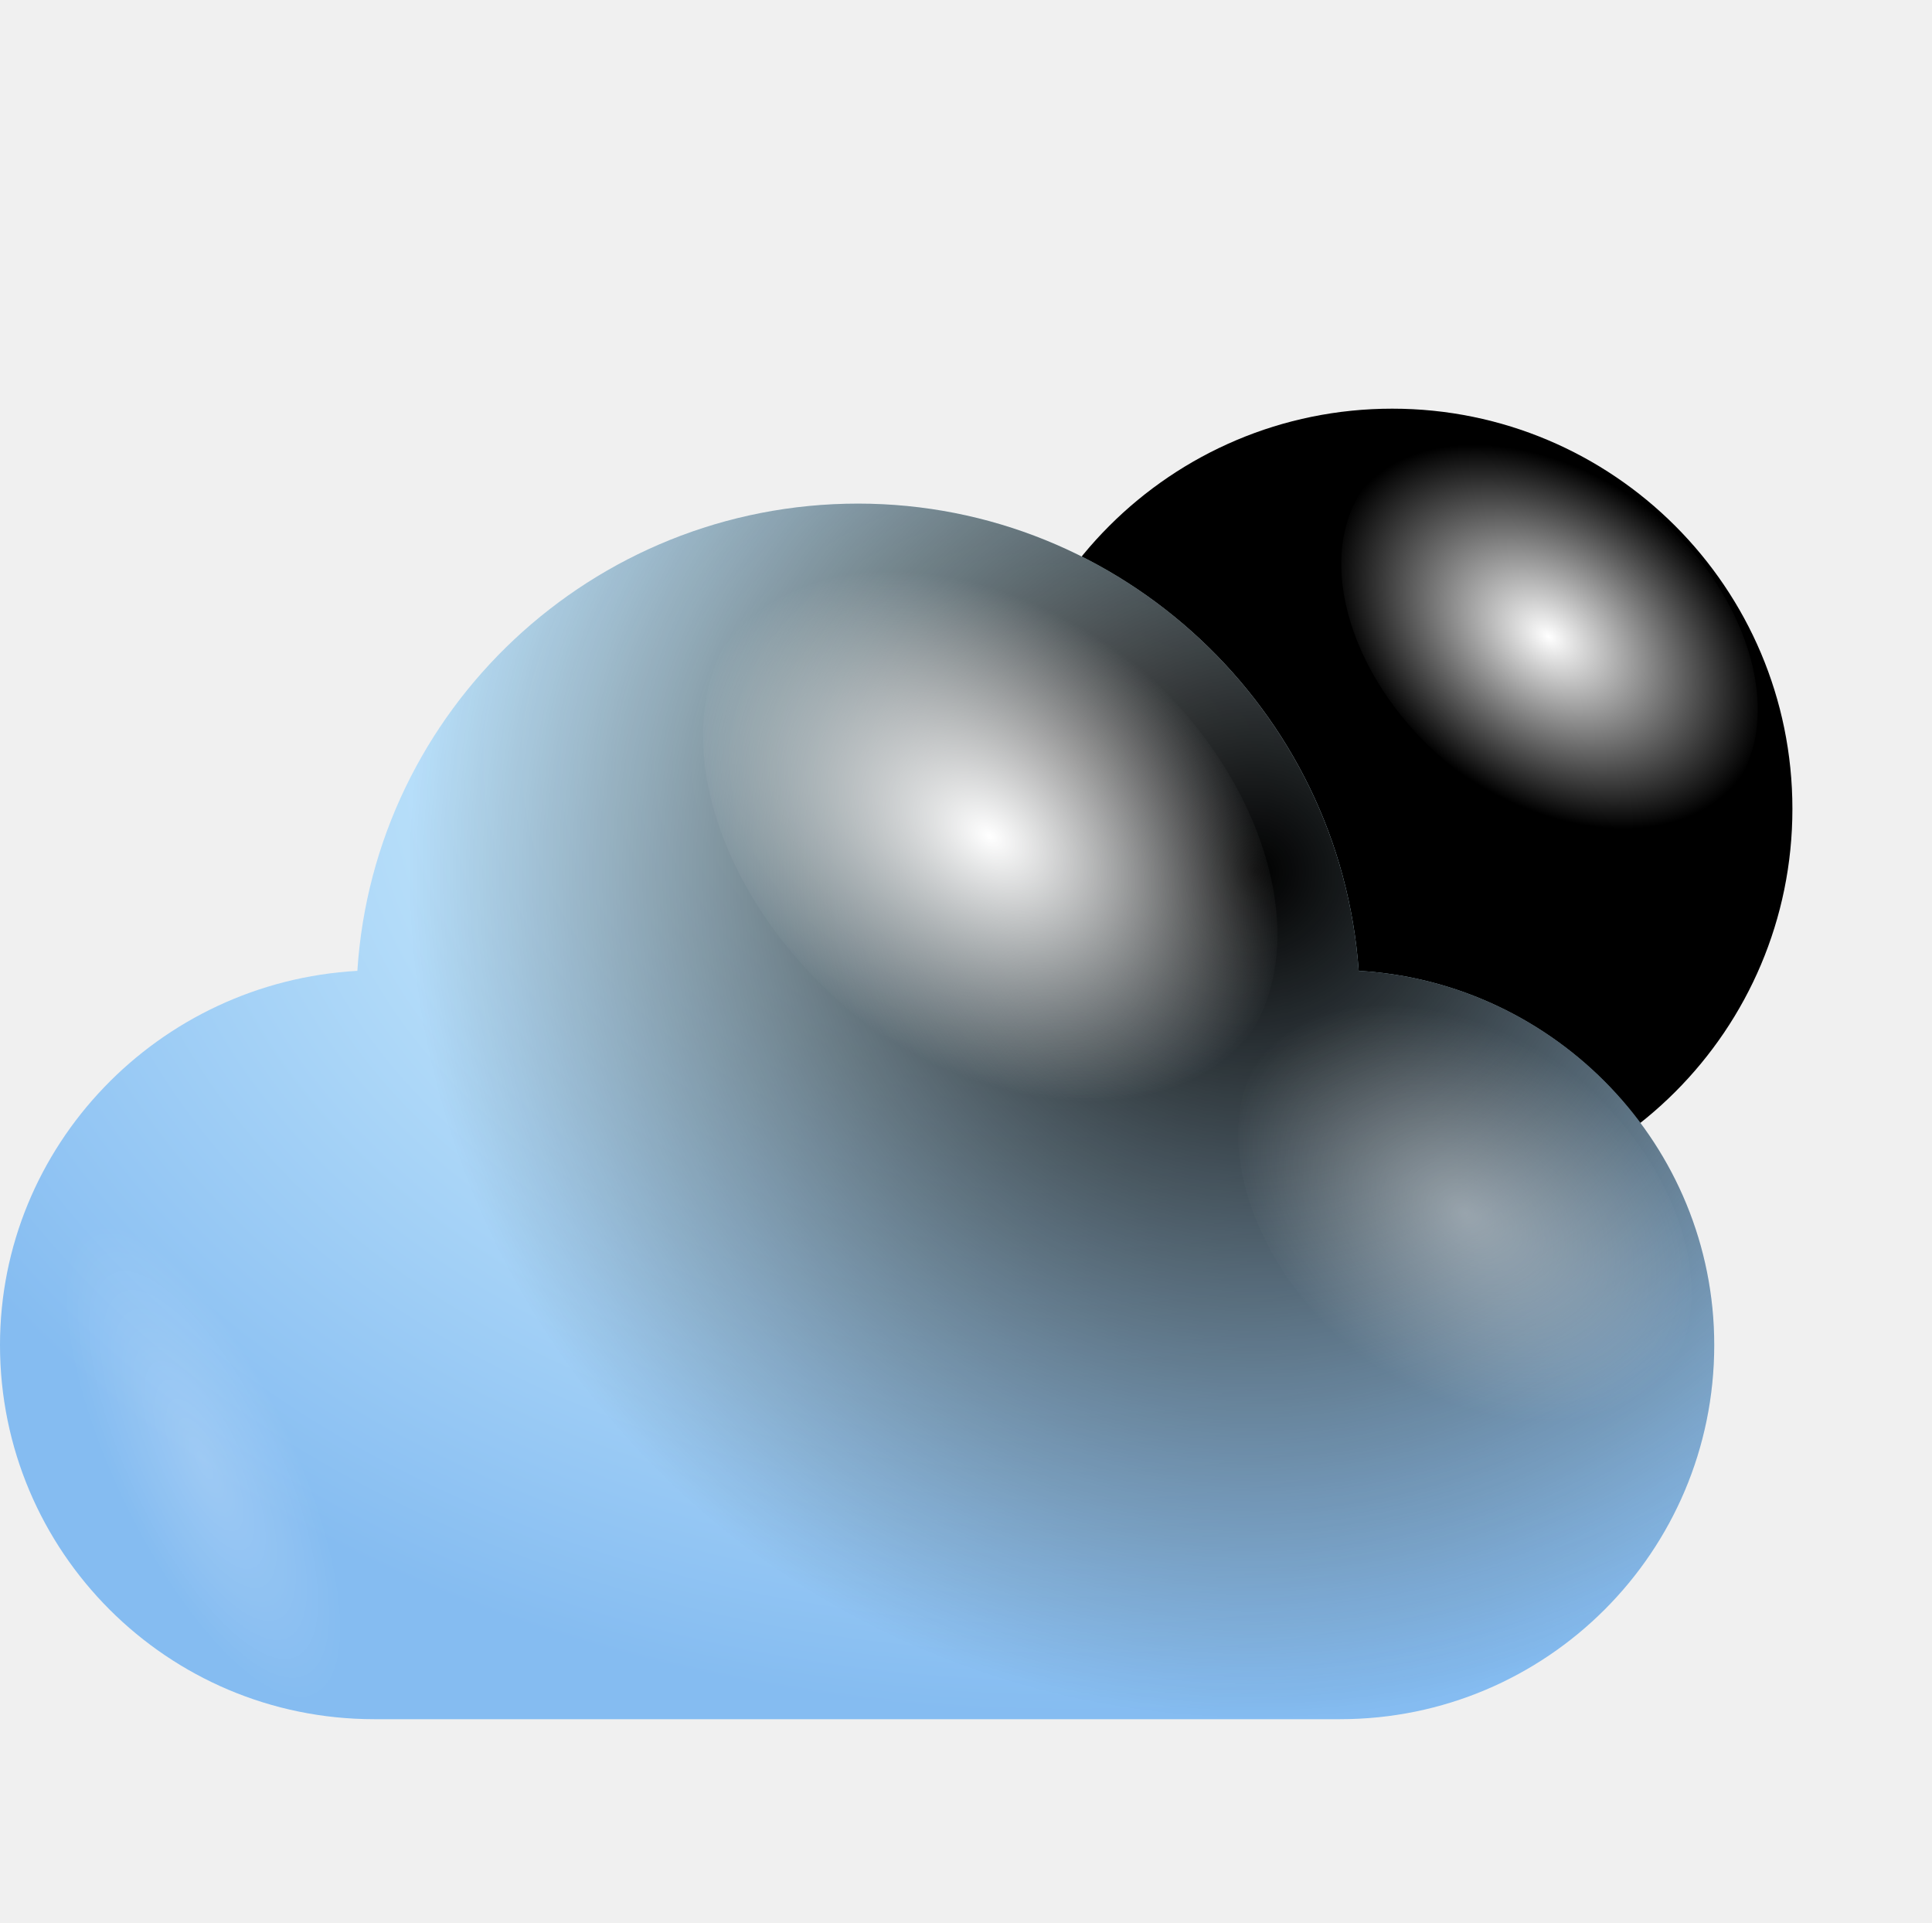
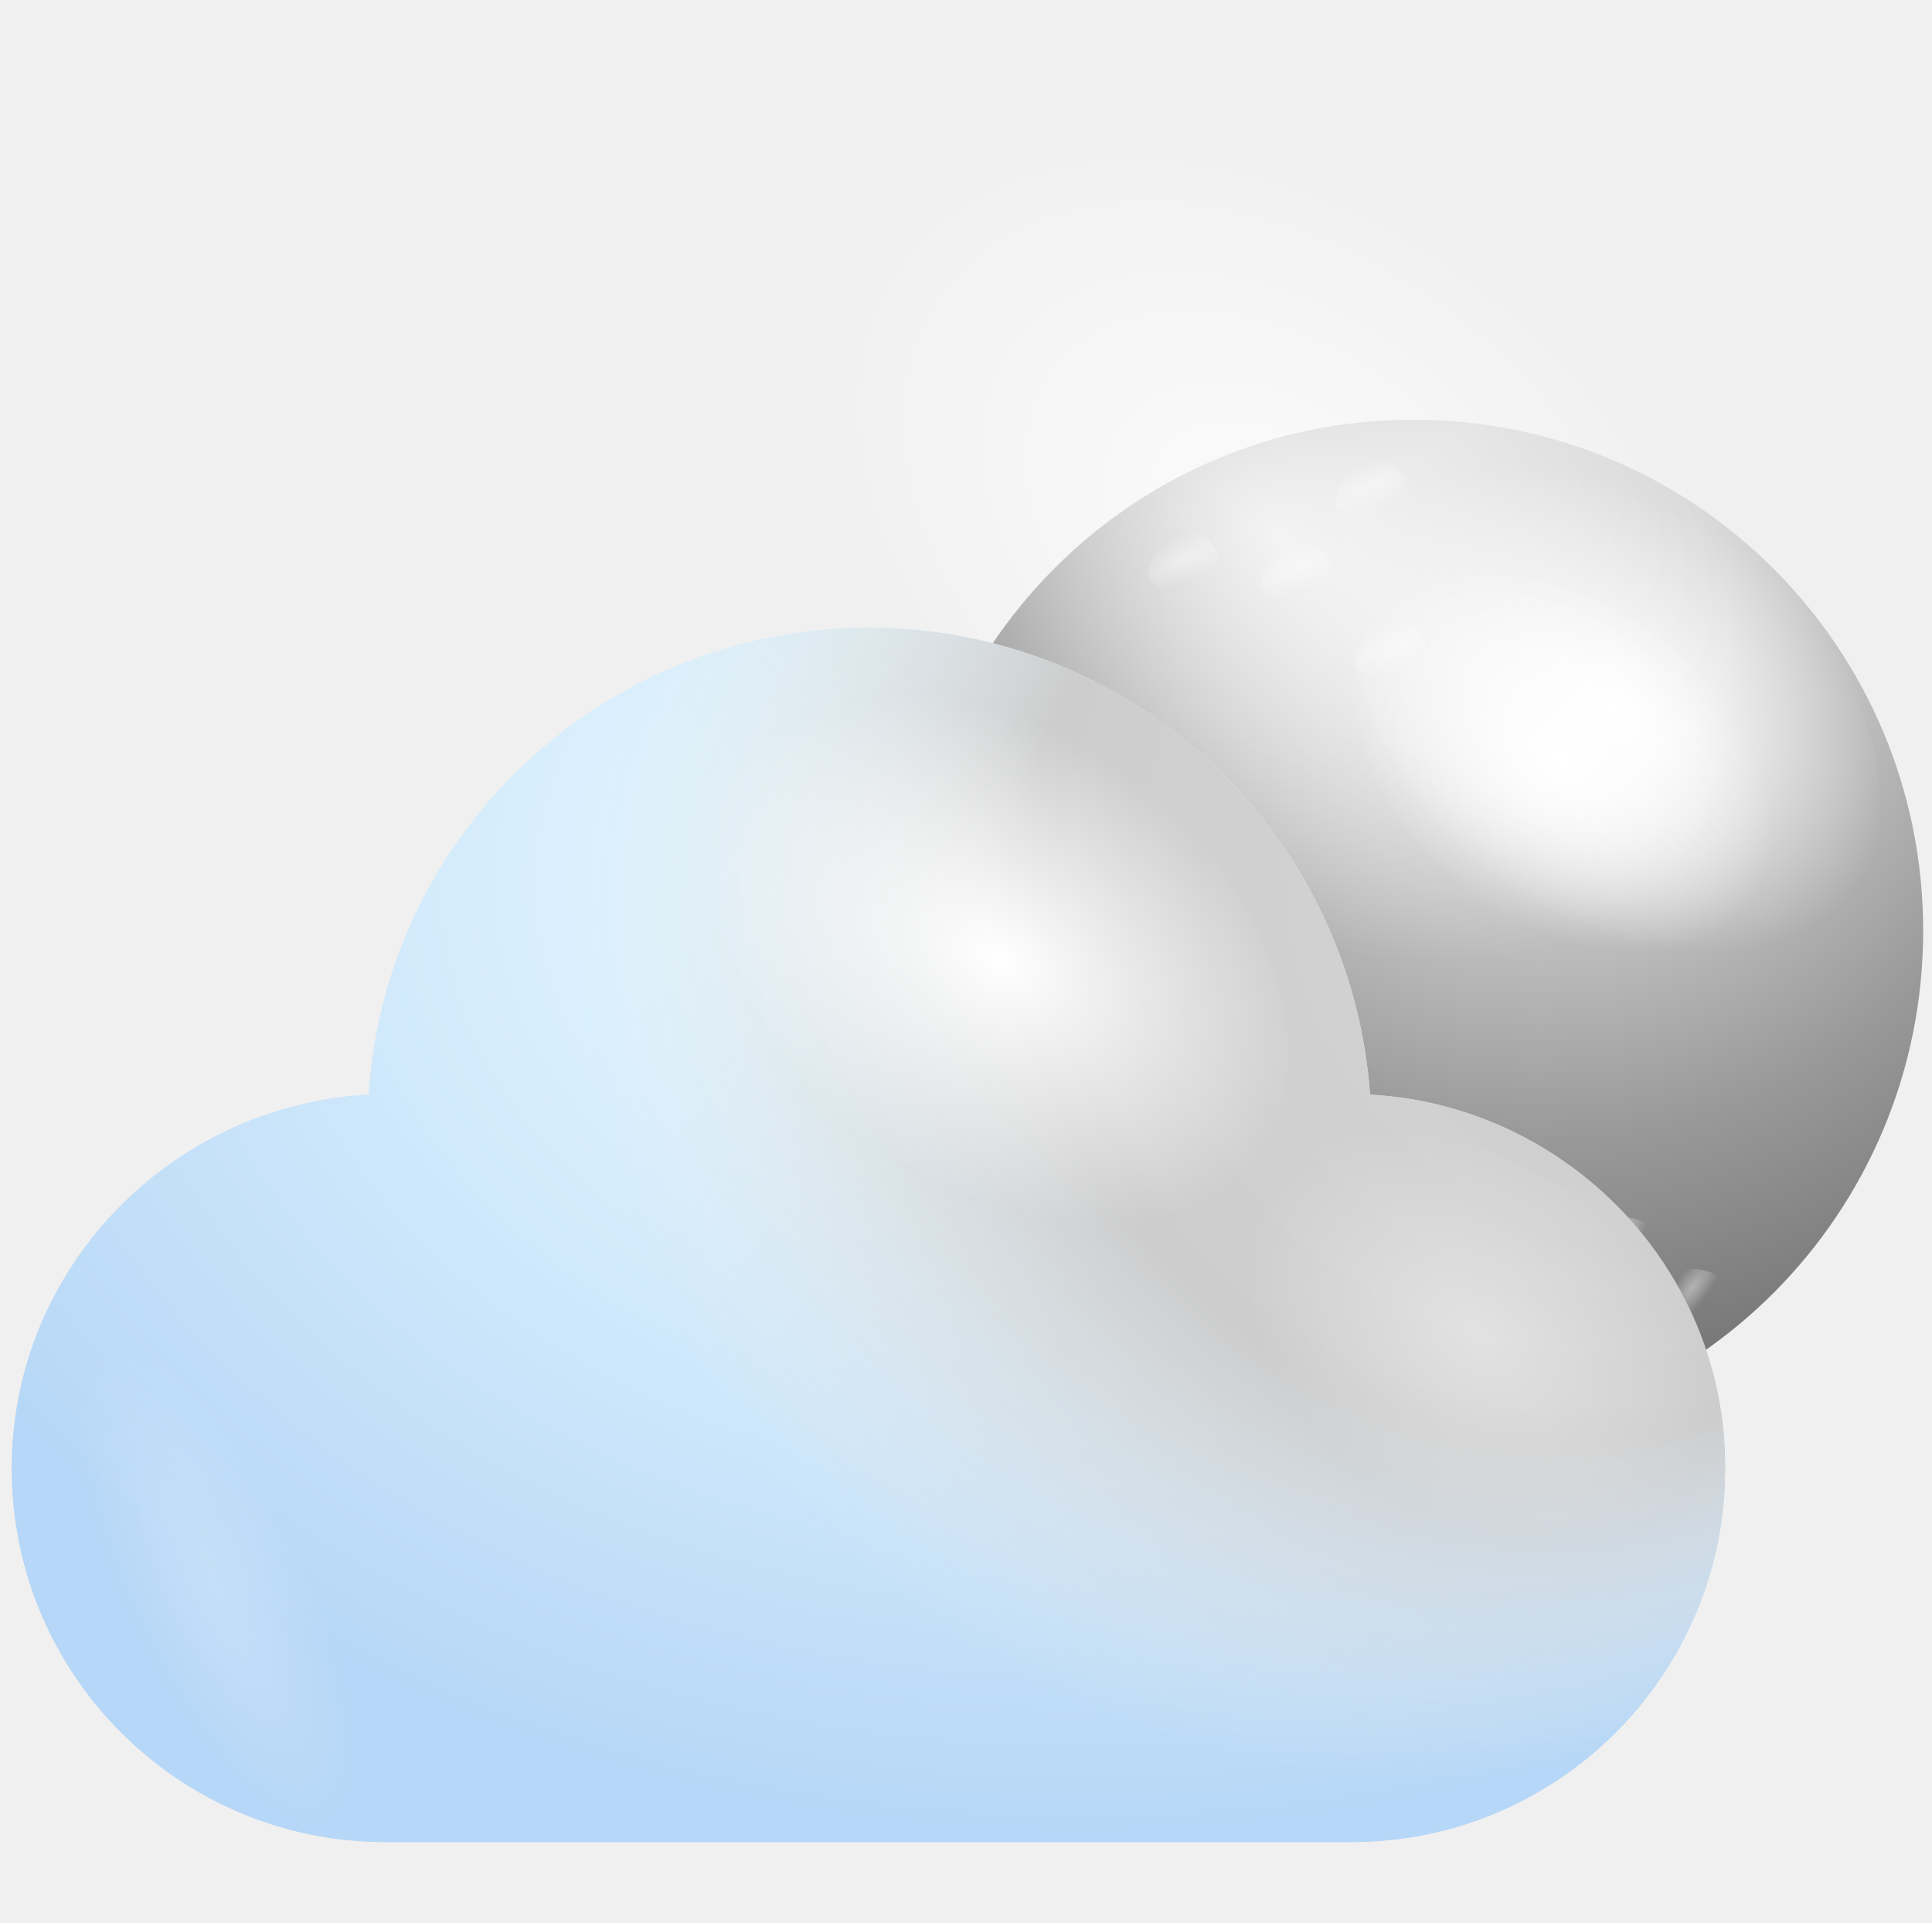
- <svg xmlns="http://www.w3.org/2000/svg" width="197" height="196" viewBox="0 0 197 196" fill="none">
-   <g clip-path="url(#clip0_1_345)">
-     <path d="M185.043 116.821L172.897 117.77L170.62 129.537L159.042 126.12L152.969 136.559L143.1 129.347L133.801 137.128L126.968 127.069L115.581 131.055L112.734 119.288L100.588 119.098L101.916 106.952L90.529 102.777L96.033 91.769L86.733 83.987L95.463 75.637L89.58 65.009L100.777 60.074L98.88 48.117L110.836 47.358L113.114 35.402L124.691 38.818L130.954 28.569L140.823 35.592L150.122 28L156.765 38.059L168.342 34.073L171.189 45.84L183.335 46.03L182.007 57.986L193.204 62.352L187.89 73.17L197 81.141L188.27 89.491L194.153 100.12L183.146 104.864L185.043 116.821Z" fill="url(#paint0_linear_1_345)" />
-     <path d="M141.961 123.274C164.497 123.274 182.766 105.005 182.766 82.469C182.766 59.934 164.497 41.665 141.961 41.665C119.426 41.665 101.157 59.934 101.157 82.469C101.157 105.005 119.426 123.274 141.961 123.274Z" fill="url(#paint1_radial_1_345)" />
-     <path d="M148.225 78.293C137.786 69.943 133.801 57.037 139.115 49.635C144.429 42.234 157.334 42.993 167.773 51.533C178.211 59.884 182.197 72.79 176.883 80.191C171.379 87.593 158.473 86.834 148.225 78.293Z" fill="url(#paint2_radial_1_345)" />
-     <path opacity="0.4" d="M105.902 91.579C107.23 87.024 114.253 88.922 121.464 95.754C128.676 102.587 133.421 111.696 132.093 116.251C130.764 120.806 123.742 118.908 116.53 112.076C109.318 105.244 104.384 96.134 105.902 91.579Z" fill="url(#paint3_radial_1_345)" />
-     <path d="M138.545 98.981C136.647 72.41 114.442 51.344 87.492 51.344C60.353 51.344 38.147 72.41 36.439 98.981C16.132 100.119 0 116.821 0 137.128C0 158.195 17.081 175.275 38.147 175.275H136.647C157.714 175.275 174.795 158.195 174.795 137.128C174.795 116.821 158.663 100.119 138.545 98.981Z" fill="url(#paint4_radial_1_345)" />
-     <path d="M138.545 98.981C136.647 72.41 114.442 51.344 87.492 51.344C60.353 51.344 38.147 72.41 36.439 98.981C16.132 100.119 0 116.821 0 137.128C0 158.195 17.081 175.275 38.147 175.275H136.647C157.714 175.275 174.795 158.195 174.795 137.128C174.795 116.821 158.663 100.119 138.545 98.981Z" fill="url(#paint5_radial_1_345)" />
-     <path d="M87.492 103.726C73.068 92.149 67.565 74.309 74.966 64.06C82.368 53.811 100.208 54.95 114.442 66.527C128.866 78.104 134.37 95.944 126.968 106.193C119.567 116.631 101.726 115.493 87.492 103.726Z" fill="url(#paint6_radial_1_345)" />
-     <path opacity="0.4" d="M138.735 138.266C127.348 129.157 122.983 115.112 128.866 107.141C134.75 99.17 148.604 99.929 159.992 109.229C171.379 118.339 175.744 132.383 169.86 140.354C163.977 148.325 150.123 147.376 138.735 138.266Z" fill="url(#paint7_radial_1_345)" />
-     <path opacity="0.2" d="M27.329 139.595C18.979 126.5 9.3 120.237 5.694 125.551C2.088 130.865 5.883 145.668 14.234 158.764C22.585 171.859 32.264 178.122 35.87 172.808C39.476 167.304 35.68 152.501 27.329 139.595Z" fill="url(#paint8_radial_1_345)" />
+ <svg xmlns="http://www.w3.org/2000/svg" xmlns:xlink="http://www.w3.org/1999/xlink" version="1.1" id="Capa_1" x="0px" y="0px" viewBox="0 0 197 196" style="enable-background:new 0 0 197 196;" xml:space="preserve">
+   <style type="text/css">
+ 	.st0{clip-path:url(#SVGID_2_);}
+ 	.st1{fill:url(#SVGID_3_);}
+ 	.st2{fill:url(#SVGID_4_);}
+ 	.st3{opacity:0.4;fill:url(#SVGID_5_);enable-background:new    ;}
+ 	.st4{opacity:0.4;fill:url(#SVGID_6_);enable-background:new    ;}
+ 	.st5{opacity:0.4;fill:url(#SVGID_7_);enable-background:new    ;}
+ 	.st6{opacity:0.4;fill:url(#SVGID_8_);enable-background:new    ;}
+ 	.st7{opacity:0.4;fill:url(#SVGID_9_);enable-background:new    ;}
+ 	.st8{opacity:0.4;fill:url(#SVGID_10_);enable-background:new    ;}
+ 	.st9{opacity:0.4;fill:url(#SVGID_11_);enable-background:new    ;}
+ 	.st10{opacity:0.4;fill:url(#SVGID_12_);enable-background:new    ;}
+ 	.st11{opacity:0.4;fill:url(#SVGID_13_);enable-background:new    ;}
+ 	.st12{opacity:0.4;fill:url(#SVGID_14_);enable-background:new    ;}
+ 	.st13{opacity:0.4;fill:url(#SVGID_15_);enable-background:new    ;}
+ 	.st14{opacity:0.78;fill:url(#SVGID_16_);}
+ 	.st15{opacity:0.27;fill:url(#SVGID_17_);enable-background:new    ;}
+ 	.st16{clip-path:url(#SVGID_19_);}
+ 	.st17{fill:url(#SVGID_20_);}
+ 	.st18{opacity:0.4;fill:url(#SVGID_21_);enable-background:new    ;}
+ 	.st19{fill:url(#SVGID_22_);}
+ 	.st20{fill:url(#SVGID_23_);}
+ 	.st21{fill:url(#SVGID_24_);}
+ 	.st22{opacity:0.4;fill:url(#SVGID_25_);enable-background:new    ;}
+ 	.st23{opacity:0.2;fill:url(#SVGID_26_);enable-background:new    ;}
+ </style>
+   <g>
+     <defs>
+       <rect id="SVGID_1_" x="90.3" y="41.7" width="106.7" height="106" />
+     </defs>
+     <clipPath id="SVGID_2_">
+       <use xlink:href="#SVGID_1_" style="overflow:visible;" />
+     </clipPath>
+     <g class="st0">
+       <radialGradient id="SVGID_3_" cx="-867.523" cy="642.25" r="0.713" gradientTransform="matrix(-138.288 0 0 138.887 -119811.914 -89137.945)" gradientUnits="userSpaceOnUse">
+         <stop offset="0.196" style="stop-color:#D9D9D9" />
+         <stop offset="0.546" style="stop-color:#999999" />
+         <stop offset="0.949" style="stop-color:#606060" />
+       </radialGradient>
+       <path class="st1" d="M92.3,94.9c0,28.9,23.3,52.1,51.9,52.1c28.8,0,51.9-23.4,51.9-52.1c0-28.9-23.3-52.1-51.9-52.1    C115.5,42.7,92.3,66,92.3,94.9z" />
+       <radialGradient id="SVGID_4_" cx="-866.556" cy="661.887" r="0.713" gradientTransform="matrix(-17.4205 24.0504 35.038 25.3792 -38122.414 4115.245)" gradientUnits="userSpaceOnUse">
+         <stop offset="0" style="stop-color:#FFFFFF" />
+         <stop offset="1" style="stop-color:#FFFFFF;stop-opacity:0" />
+       </radialGradient>
+       <path class="st2" d="M152.2,89.4c-13.2-10.9-18.3-27.2-11.5-36.6c6.8-9.4,23.1-8.5,36.5,2.4c13.2,10.9,18.3,27.2,11.5,36.6    C181.7,101.4,165.4,100.3,152.2,89.4z" />
+       <radialGradient id="SVGID_5_" cx="-890.792" cy="615.679" r="0.713" gradientTransform="matrix(-23.4697 -22.143 -9.4075 9.9711 -14999.562 -25741.648)" gradientUnits="userSpaceOnUse">
+         <stop offset="0" style="stop-color:#FFFFFF" />
+         <stop offset="1" style="stop-color:#FFFFFF;stop-opacity:0" />
+       </radialGradient>
+       <path class="st3" d="M98.3,106.4c1.8-5.7,10.6-3.3,20,5.3c9.2,8.7,15.4,20.4,13.6,26.3c-1.8,5.7-10.6,3.3-20-5.3    C102.7,123.8,96.7,112.1,98.3,106.4z" />
+       <radialGradient id="SVGID_6_" cx="-880.919" cy="551.634" r="0.546" gradientTransform="matrix(-9.6103 10.8252 2.1968 5.5728 -9573.071 6541.954)" gradientUnits="userSpaceOnUse">
+         <stop offset="0" style="stop-color:#FFFFFF" />
+         <stop offset="1" style="stop-color:#FFFFFF;stop-opacity:0" />
+       </radialGradient>
+       <path class="st4" d="M101.9,85.6c-0.8-0.7-2.3-5.6-0.4-7.8c1.9-2.1,6.4-0.6,7.3,0.1c0.8,0.7,0,2.9-1.9,5    C105,85.1,102.8,86.3,101.9,85.6z" />
+       <radialGradient id="SVGID_7_" cx="-883.229" cy="566.272" r="0.321" gradientTransform="matrix(-9.6103 10.8252 2.1968 5.5728 -9573.071 6541.954)" gradientUnits="userSpaceOnUse">
+         <stop offset="0" style="stop-color:#FFFFFF" />
+         <stop offset="1" style="stop-color:#FFFFFF;stop-opacity:0" />
+       </radialGradient>
+       <path class="st5" d="M157.4,139.9c-0.5-0.4-1.3-3.3-0.2-4.6c1.1-1.2,3.8-0.4,4.3,0c0.5,0.4,0,1.7-1.1,3    C159.2,139.5,157.9,140.2,157.4,139.9z" />
+       <radialGradient id="SVGID_8_" cx="-879.541" cy="582.754" r="0.646" gradientTransform="matrix(-13.7501 4.5251 -0.9032 5.9217 -11422.002 668.2059)" gradientUnits="userSpaceOnUse">
+         <stop offset="0" style="stop-color:#FFFFFF" />
+         <stop offset="1" style="stop-color:#FFFFFF;stop-opacity:0" />
+       </radialGradient>
+       <path class="st6" d="M140.4,141.7c-0.4-1,0.9-6,3.6-6.9c2.7-0.9,5.8,2.7,6.2,3.7c0.4,1-1,4.1-3.7,5    C143.8,144.4,140.8,142.7,140.4,141.7z" />
+       <radialGradient id="SVGID_9_" cx="-869.136" cy="550.495" r="0.646" gradientTransform="matrix(-9.9328 3.6436 -0.8109 4.2867 -8054.315 864.8834)" gradientUnits="userSpaceOnUse">
+         <stop offset="0" style="stop-color:#FFFFFF" />
+         <stop offset="1" style="stop-color:#FFFFFF;stop-opacity:0" />
+       </radialGradient>
+       <path class="st7" d="M128.6,59.9c-0.2-0.7,0.8-4.3,2.8-5.1c1.9-0.7,4.1,1.8,4.3,2.5c0.2,0.7-0.8,3-2.8,3.7    C131,61.7,128.9,60.6,128.6,59.9z" />
+       <radialGradient id="SVGID_10_" cx="-870.336" cy="553.383" r="0.646" gradientTransform="matrix(-9.9328 3.6436 -0.8109 4.2867 -8054.315 864.8834)" gradientUnits="userSpaceOnUse">
+         <stop offset="0" style="stop-color:#FFFFFF" />
+         <stop offset="1" style="stop-color:#FFFFFF;stop-opacity:0" />
+       </radialGradient>
+       <path class="st8" d="M138.2,67.9c-0.2-0.7,0.8-4.3,2.8-5.1c1.9-0.7,4.1,1.8,4.3,2.5c0.2,0.7-0.8,3-2.8,3.7    C140.6,69.7,138.5,68.6,138.2,67.9z" />
+       <radialGradient id="SVGID_11_" cx="-867.875" cy="549.211" r="0.646" gradientTransform="matrix(-9.9328 3.6436 -0.8109 4.2867 -8054.315 864.8834)" gradientUnits="userSpaceOnUse">
+         <stop offset="0" style="stop-color:#FFFFFF" />
+         <stop offset="1" style="stop-color:#FFFFFF;stop-opacity:0" />
+       </radialGradient>
+       <path class="st9" d="M117.1,59c-0.2-0.7,0.8-4.3,2.8-5.1c1.9-0.7,4.1,1.8,4.3,2.5c0.2,0.7-0.8,3-2.8,3.7    C119.5,60.8,117.4,59.7,117.1,59z" />
+       <radialGradient id="SVGID_12_" cx="-869.783" cy="549.091" r="0.646" gradientTransform="matrix(-9.9328 3.6436 -0.8109 4.2867 -8054.315 864.8834)" gradientUnits="userSpaceOnUse">
+         <stop offset="0" style="stop-color:#FFFFFF" />
+         <stop offset="1" style="stop-color:#FFFFFF;stop-opacity:0" />
+       </radialGradient>
+       <path class="st10" d="M136.2,51.6c-0.2-0.7,0.8-4.3,2.8-5.1c1.9-0.7,4.1,1.8,4.3,2.5c0.2,0.7-0.8,3-2.8,3.7    C138.5,53.4,136.4,52.2,136.2,51.6z" />
+       <radialGradient id="SVGID_13_" cx="-884.353" cy="567.515" r="0.321" gradientTransform="matrix(-9.6103 10.8252 2.1968 5.5728 -9573.071 6541.954)" gradientUnits="userSpaceOnUse">
+         <stop offset="0" style="stop-color:#FFFFFF" />
+         <stop offset="1" style="stop-color:#FFFFFF;stop-opacity:0" />
+       </radialGradient>
+       <path class="st11" d="M170.9,134.6c-0.5-0.4-1.3-3.3-0.2-4.6c1.1-1.2,3.8-0.4,4.3,0c0.5,0.4,0,1.7-1.1,3    C172.7,134.3,171.4,135,170.9,134.6z" />
+       <radialGradient id="SVGID_14_" cx="-883.984" cy="565.842" r="0.321" gradientTransform="matrix(-9.6103 10.8252 2.1968 5.5728 -9573.071 6541.954)" gradientUnits="userSpaceOnUse">
+         <stop offset="0" style="stop-color:#FFFFFF" />
+         <stop offset="1" style="stop-color:#FFFFFF;stop-opacity:0" />
+       </radialGradient>
+       <path class="st12" d="M163.7,129.3c-0.5-0.4-1.3-3.3-0.2-4.6c1.1-1.2,3.8-0.4,4.3,0c0.5,0.4,0,1.7-1.1,3    C165.5,129,164.2,129.7,163.7,129.3z" />
+       <radialGradient id="SVGID_15_" cx="-882.949" cy="564.617" r="0.321" gradientTransform="matrix(-9.6103 10.8252 2.1968 5.5728 -9573.071 6541.954)" gradientUnits="userSpaceOnUse">
+         <stop offset="0" style="stop-color:#FFFFFF" />
+         <stop offset="1" style="stop-color:#FFFFFF;stop-opacity:0" />
+       </radialGradient>
+       <path class="st13" d="M151.1,133.7c-0.5-0.4-1.3-3.3-0.2-4.6c1.1-1.2,3.8-0.4,4.3,0c0.5,0.4,0,1.7-1.1,3    C152.9,133.3,151.6,134,151.1,133.7z" />
+     </g>
  </g>
-   <defs>
-     <radialGradient id="paint1_radial_1_345" cx="0" cy="0" r="1" gradientUnits="userSpaceOnUse" gradientTransform="translate(151.266 56.931) rotate(180) scale(77.5106 77.5106)">
-       <stop stop-color="#black" />
-       <stop offset="0.156" stop-color="#black" />
-       <stop offset="1" stop-color="#black" />
-     </radialGradient>
-     <radialGradient id="paint2_radial_1_345" cx="0" cy="0" r="1" gradientUnits="userSpaceOnUse" gradientTransform="translate(157.913 64.9066) rotate(126.034) scale(16.5981 24.2135)">
-       <stop stop-color="white" />
-       <stop offset="1" stop-color="white" stop-opacity="0" />
-     </radialGradient>
-     <radialGradient id="paint3_radial_1_345" cx="0" cy="0" r="1" gradientUnits="userSpaceOnUse" gradientTransform="translate(118.997 103.916) rotate(-136.79) scale(18.0492 7.66618)">
-       <stop stop-color="white" />
-       <stop offset="1" stop-color="white" stop-opacity="0" />
-     </radialGradient>
-     <radialGradient id="paint4_radial_1_345" cx="0" cy="0" r="1" gradientUnits="userSpaceOnUse" gradientTransform="translate(109.452 77.4811) rotate(180) scale(133.341 97.4053)">
-       <stop stop-color="white" />
-       <stop offset="0.198" stop-color="#D5F3FF" />
-       <stop offset="1" stop-color="#85BCF1" />
-     </radialGradient>
-     <radialGradient id="paint5_radial_1_345" cx="0" cy="0" r="1" gradientUnits="userSpaceOnUse" gradientTransform="translate(128.346 88.6633) scale(113.354 113.354)">
-       <stop stop-color="#black" />
-       <stop offset="0.005" stop-color="#black" stop-opacity="0.993" />
-       <stop offset="0.162" stop-color="#black" stop-opacity="0.789" />
-       <stop offset="0.319" stop-color="#black" stop-opacity="0.585" />
-       <stop offset="0.473" stop-color="#black" stop-opacity="0.384" />
-       <stop offset="0.625" stop-color="#black" stop-opacity="0.188" />
-       <stop offset="0.769" stop-color="#black" stop-opacity="0" />
-     </radialGradient>
-     <radialGradient id="paint6_radial_1_345" cx="0" cy="0" r="1" gradientUnits="userSpaceOnUse" gradientTransform="translate(100.912 85.2529) rotate(126.034) scale(22.949 33.4782)">
-       <stop stop-color="white" />
-       <stop offset="1" stop-color="white" stop-opacity="0" />
-     </radialGradient>
-     <radialGradient id="paint7_radial_1_345" cx="0" cy="0" r="1" gradientUnits="userSpaceOnUse" gradientTransform="translate(149.417 123.701) rotate(126.034) scale(18.0353 26.31)">
-       <stop stop-color="white" />
-       <stop offset="1" stop-color="white" stop-opacity="0" />
-     </radialGradient>
-     <radialGradient id="paint8_radial_1_345" cx="0" cy="0" r="1" gradientUnits="userSpaceOnUse" gradientTransform="translate(20.7588 149.123) rotate(-25.7092) scale(9.2447 26.9121)">
-       <stop stop-color="white" />
-       <stop offset="1" stop-color="white" stop-opacity="0" />
-     </radialGradient>
-     <clipPath id="clip0_1_345">
-       <rect width="196.611" height="195.398" fill="white" transform="translate(0.0385742)" />
-     </clipPath>
-   </defs>
+   <radialGradient id="SVGID_16_" cx="-866.363" cy="661.004" r="1.245" gradientTransform="matrix(-17.4205 24.0504 35.038 25.3792 -38122.414 4115.245)" gradientUnits="userSpaceOnUse">
+     <stop offset="0" style="stop-color:#FFFFFF" />
+     <stop offset="1" style="stop-color:#FFFFFF;stop-opacity:0" />
+   </radialGradient>
+   <path class="st14" d="M108.6,84.4c-23.1-19-32-47.6-20.2-64c11.8-16.4,40.3-14.8,63.7,4.2c23.1,19,32,47.6,20.2,64  C160.2,105.3,131.7,103.4,108.6,84.4z" />
+   <radialGradient id="SVGID_17_" cx="-889.598" cy="620.281" r="1.246" gradientTransform="matrix(-23.4697 -22.143 -9.4075 9.9711 -14999.562 -25741.648)" gradientUnits="userSpaceOnUse">
+     <stop offset="0" style="stop-color:#FFFFFF" />
+     <stop offset="1" style="stop-color:#FFFFFF;stop-opacity:0" />
+   </radialGradient>
+   <path class="st15" d="M14.5,114c3.2-10,18.6-5.8,34.9,9.3c16,15.1,26.9,35.7,23.7,46c-3.2,10-18.6,5.8-34.9-9.3  C22.2,144.5,11.6,123.9,14.5,114z" />
+   <g>
+     <g>
+       <defs>
+         <rect id="SVGID_18_" x="1.2" y="12.6" width="196.6" height="195.4" />
+       </defs>
+       <clipPath id="SVGID_19_">
+         <use xlink:href="#SVGID_18_" style="overflow:visible;" />
+       </clipPath>
+       <g class="st16">
+         <radialGradient id="SVGID_20_" cx="0.164" cy="211.334" r="1" gradientTransform="matrix(-9.7641 13.4224 19.5807 14.244 -3977.401 -2934.909)" gradientUnits="userSpaceOnUse">
+           <stop offset="0" style="stop-color:#FFFFFF" />
+           <stop offset="1" style="stop-color:#FFFFFF;stop-opacity:0" />
+         </radialGradient>
+         <path class="st17" d="M149.4,90.9c-10.4-8.4-14.4-21.3-9.1-28.7c5.3-7.4,18.2-6.6,28.7,1.9c10.4,8.4,14.4,21.3,9.1,28.7     C172.5,100.2,159.6,99.5,149.4,90.9z" />
+         <radialGradient id="SVGID_21_" cx="-20.429" cy="190.302" r="1" gradientTransform="matrix(-13.1551 -12.3578 -5.2488 5.5875 850.269 -1199.232)" gradientUnits="userSpaceOnUse">
+           <stop offset="0" style="stop-color:#FFFFFF" />
+           <stop offset="1" style="stop-color:#FFFFFF;stop-opacity:0" />
+         </radialGradient>
+         <path class="st18" d="M107.1,104.2c1.3-4.6,8.4-2.7,15.6,4.2c7.2,6.8,12,15.9,10.6,20.5c-1.3,4.6-8.4,2.7-15.6-4.2     C110.5,117.9,105.5,108.8,107.1,104.2z" />
+         <radialGradient id="SVGID_22_" cx="-2.24" cy="198.265" r="1" gradientTransform="matrix(-133.341 0 0 97.4053 -188.048 -19221.957)" gradientUnits="userSpaceOnUse">
+           <stop offset="0" style="stop-color:#FFFFFF" />
+           <stop offset="0.198" style="stop-color:#D5F3FF" />
+           <stop offset="1" style="stop-color:#85BCF1" />
+         </radialGradient>
+         <path class="st19" d="M139.7,111.6C137.8,85,115.6,64,88.6,64C61.5,64,39.3,85,37.6,111.6c-20.3,1.1-36.4,17.8-36.4,38.1     c0,21.1,17.1,38.1,38.1,38.1h98.5c21.1,0,38.1-17.1,38.1-38.1C176,129.4,159.8,112.7,139.7,111.6z" />
+         <radialGradient id="SVGID_23_" cx="2.635" cy="194.054" r="1" fx="3.174" fy="194.23" gradientTransform="matrix(113.354 0 0 -113.354 -169.154 22098.047)" gradientUnits="userSpaceOnUse">
+           <stop offset="0.196" style="stop-color:#F9F9F9;stop-opacity:0.78" />
+           <stop offset="0.198" style="stop-color:#CCCCCC" />
+           <stop offset="0.206" style="stop-color:#FFFFFF" />
+           <stop offset="0.21" style="stop-color:#C9C9C9" />
+           <stop offset="0.317" style="stop-color:#D1D1D1" />
+           <stop offset="0.494" style="stop-color:#CDCDCD" />
+           <stop offset="0.753" style="stop-color:#FFFFFF;stop-opacity:0.4" />
+         </radialGradient>
+         <path class="st20" d="M139.7,111.6C137.8,85,115.6,64,88.6,64C61.5,64,39.3,85,37.6,111.6c-20.3,1.1-36.4,17.8-36.4,38.1     c0,21.1,17.1,38.1,38.1,38.1h98.5c21.1,0,38.1-17.1,38.1-38.1C176,129.4,159.8,112.7,139.7,111.6z" />
+         <radialGradient id="SVGID_24_" cx="0.118" cy="207.09" r="1" gradientTransform="matrix(-13.5001 18.5581 27.0728 19.6941 -5502.847 -3982.783)" gradientUnits="userSpaceOnUse">
+           <stop offset="0" style="stop-color:#FFFFFF" />
+           <stop offset="1" style="stop-color:#FFFFFF;stop-opacity:0" />
+         </radialGradient>
+         <path class="st21" d="M88.6,116.3c-14.4-11.6-19.9-29.4-12.5-39.7c7.4-10.2,25.2-9.1,39.5,2.5c14.4,11.6,19.9,29.4,12.5,39.7     C120.7,129.3,102.9,128.1,88.6,116.3z" />
+         <radialGradient id="SVGID_25_" cx="0.151" cy="210.112" r="1" gradientTransform="matrix(-10.6095 14.5846 21.2761 15.4773 -4318.19 -3117.841)" gradientUnits="userSpaceOnUse">
+           <stop offset="0" style="stop-color:#FFFFFF" />
+           <stop offset="1" style="stop-color:#FFFFFF;stop-opacity:0" />
+         </radialGradient>
+         <path class="st22" d="M139.9,150.9c-11.4-9.1-15.8-23.2-9.9-31.1c5.9-8,19.7-7.2,31.1,2.1c11.4,9.1,15.8,23.2,9.9,31.1     C165.1,160.9,151.3,160,139.9,150.9z" />
+         <radialGradient id="SVGID_26_" cx="18.757" cy="183.8" r="0.999" gradientTransform="matrix(8.3295 -4.0104 -11.6746 -24.248 2011.475 4693.731)" gradientUnits="userSpaceOnUse">
+           <stop offset="0" style="stop-color:#FFFFFF" />
+           <stop offset="1" style="stop-color:#FFFFFF;stop-opacity:0" />
+         </radialGradient>
+         <path class="st23" d="M28.5,152.2c-8.4-13.1-18-19.4-21.6-14c-3.6,5.3,0.2,20.1,8.5,33.2c8.4,13.1,18,19.4,21.6,14     C40.6,179.9,36.8,165.1,28.5,152.2z" />
+       </g>
+     </g>
+   </g>
</svg>
